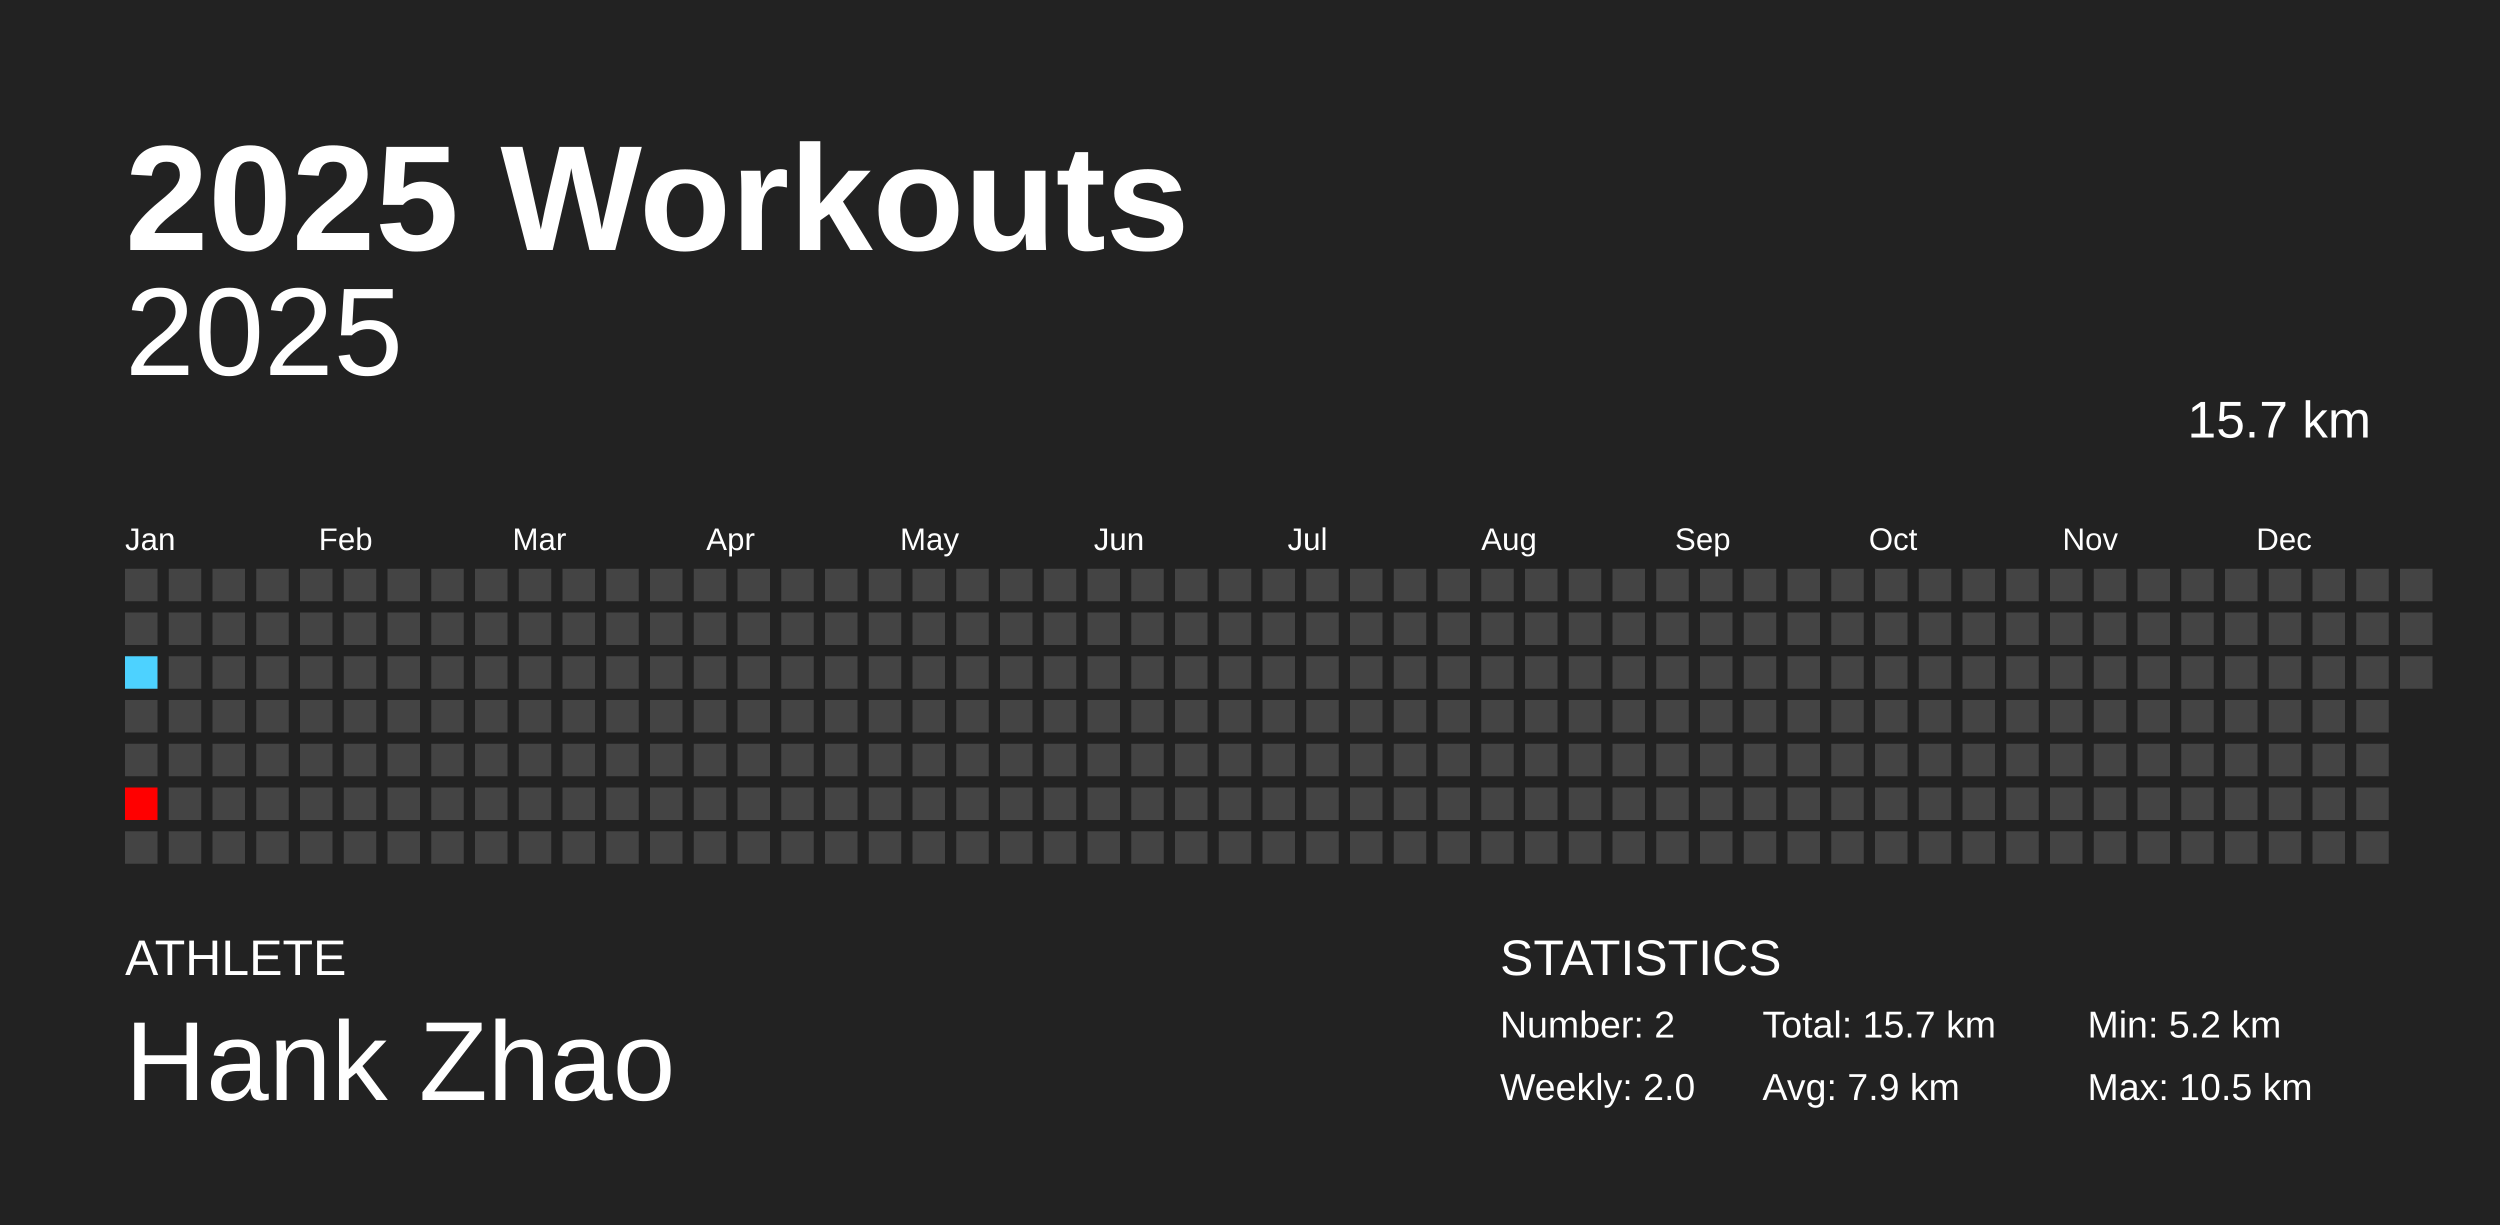
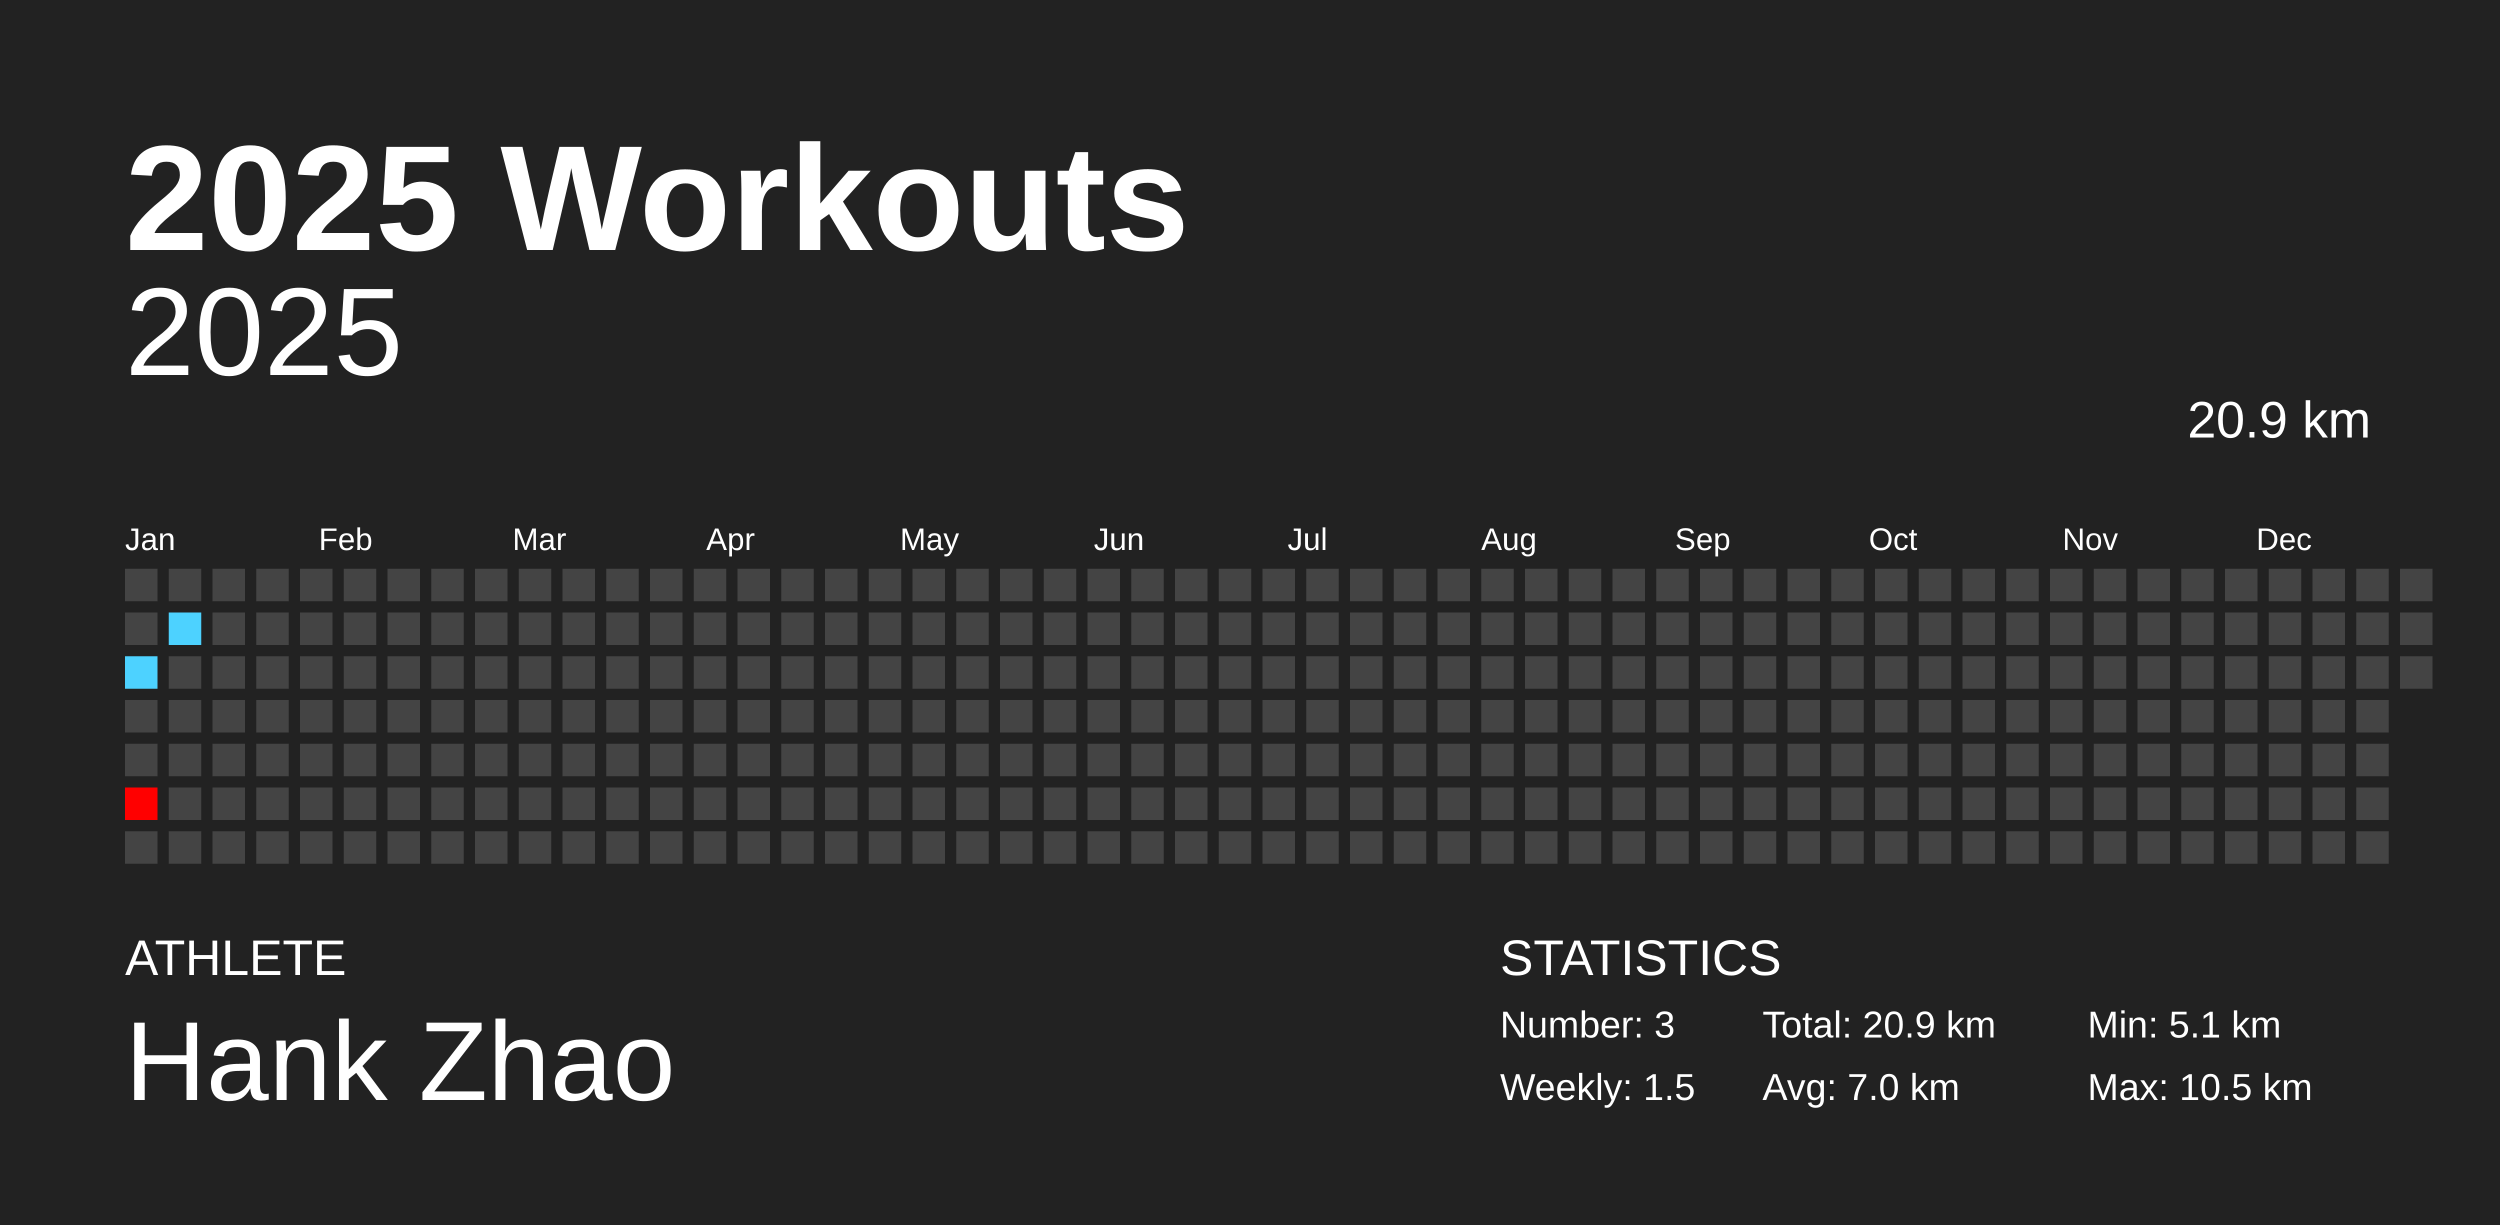
<svg xmlns="http://www.w3.org/2000/svg" baseProfile="full" height="98mm" version="1.1" viewBox="0,0,200,98" width="200mm">
  <defs />
  <rect fill="#222222" height="98" width="200" x="0" y="0" />
  <text fill="#FFFFFF" style="font-size:12px; font-family:Arial; font-weight:bold;" x="10" y="20">2025 Workouts</text>
  <text fill="#FFFFFF" style="font-size:4px; font-family:Arial" x="10" y="78">ATHLETE</text>
  <text fill="#FFFFFF" style="font-size:9px; font-family:Arial" x="10" y="88">Hank Zhao</text>
  <text fill="#FFFFFF" style="font-size:4px; font-family:Arial" x="120" y="78">STATISTICS</text>
-   <text fill="#FFFFFF" style="font-size:3px; font-family:Arial" x="120" y="83">Number: 2</text>
-   <text fill="#FFFFFF" style="font-size:3px; font-family:Arial" x="120" y="88">Weekly: 2.0</text>
-   <text fill="#FFFFFF" style="font-size:3px; font-family:Arial" x="141" y="83">Total: 15.7 km</text>
-   <text fill="#FFFFFF" style="font-size:3px; font-family:Arial" x="141" y="88">Avg: 7.9 km</text>
-   <text fill="#FFFFFF" style="font-size:3px; font-family:Arial" x="167" y="83">Min: 5.2 km</text>
+   <text fill="#FFFFFF" style="font-size:3px; font-family:Arial" x="120" y="83">Number: 3</text>
+   <text fill="#FFFFFF" style="font-size:3px; font-family:Arial" x="120" y="88">Weekly: 1.5</text>
+   <text fill="#FFFFFF" style="font-size:3px; font-family:Arial" x="141" y="83">Total: 20.9 km</text>
+   <text fill="#FFFFFF" style="font-size:3px; font-family:Arial" x="141" y="88">Avg: 7.0 km</text>
+   <text fill="#FFFFFF" style="font-size:3px; font-family:Arial" x="167" y="83">Min: 5.1 km</text>
  <text fill="#FFFFFF" style="font-size:3px; font-family:Arial" x="167" y="88">Max: 10.5 km</text>
  <text alignment-baseline="hanging" fill="#FFFFFF" style="font-size:10.0px; font-family:Arial;" x="10" y="30">2025</text>
-   <text alignment-baseline="hanging" fill="#FFFFFF" style="font-size:4.125px; font-family:Arial;" x="175" y="35">15.7 km</text>
+   <text alignment-baseline="hanging" fill="#FFFFFF" style="font-size:4.125px; font-family:Arial;" x="175" y="35">20.9 km</text>
  <text fill="#FFFFFF" style="font-size:2.5px; font-family:Arial" x="10.0" y="44">Jan</text>
  <text fill="#FFFFFF" style="font-size:2.5px; font-family:Arial" x="25.5" y="44">Feb</text>
  <text fill="#FFFFFF" style="font-size:2.5px; font-family:Arial" x="41.0" y="44">Mar</text>
  <text fill="#FFFFFF" style="font-size:2.5px; font-family:Arial" x="56.5" y="44">Apr</text>
  <text fill="#FFFFFF" style="font-size:2.5px; font-family:Arial" x="72.0" y="44">May</text>
  <text fill="#FFFFFF" style="font-size:2.5px; font-family:Arial" x="87.5" y="44">Jun</text>
  <text fill="#FFFFFF" style="font-size:2.5px; font-family:Arial" x="103.0" y="44">Jul</text>
  <text fill="#FFFFFF" style="font-size:2.5px; font-family:Arial" x="118.5" y="44">Aug</text>
  <text fill="#FFFFFF" style="font-size:2.5px; font-family:Arial" x="134.0" y="44">Sep</text>
  <text fill="#FFFFFF" style="font-size:2.5px; font-family:Arial" x="149.5" y="44">Oct</text>
  <text fill="#FFFFFF" style="font-size:2.5px; font-family:Arial" x="165.0" y="44">Nov</text>
  <text fill="#FFFFFF" style="font-size:2.5px; font-family:Arial" x="180.5" y="44">Dec</text>
  <rect fill="#444444" height="2.6" width="2.6" x="10.0" y="45.5" />
  <rect fill="#444444" height="2.6" width="2.6" x="10.0" y="49.0" />
  <rect fill="#4dd2ff" height="2.6" width="2.6" x="10.0" y="52.5" />
  <rect fill="#444444" height="2.6" width="2.6" x="10.0" y="56.0" />
  <rect fill="#444444" height="2.6" width="2.6" x="10.0" y="59.5" />
  <rect fill="#ff0000" height="2.6" width="2.6" x="10.0" y="63.0" />
  <rect fill="#444444" height="2.6" width="2.6" x="10.0" y="66.5" />
  <rect fill="#444444" height="2.6" width="2.6" x="13.5" y="45.5" />
-   <rect fill="#444444" height="2.6" width="2.6" x="13.5" y="49.0" />
+   <rect fill="#4dd2ff" height="2.6" width="2.6" x="13.5" y="49.0" />
  <rect fill="#444444" height="2.6" width="2.6" x="13.5" y="52.5" />
  <rect fill="#444444" height="2.6" width="2.6" x="13.5" y="56.0" />
  <rect fill="#444444" height="2.6" width="2.6" x="13.5" y="59.5" />
  <rect fill="#444444" height="2.6" width="2.6" x="13.5" y="63.0" />
  <rect fill="#444444" height="2.6" width="2.6" x="13.5" y="66.5" />
  <rect fill="#444444" height="2.6" width="2.6" x="17.0" y="45.5" />
  <rect fill="#444444" height="2.6" width="2.6" x="17.0" y="49.0" />
  <rect fill="#444444" height="2.6" width="2.6" x="17.0" y="52.5" />
  <rect fill="#444444" height="2.6" width="2.6" x="17.0" y="56.0" />
  <rect fill="#444444" height="2.6" width="2.6" x="17.0" y="59.5" />
  <rect fill="#444444" height="2.6" width="2.6" x="17.0" y="63.0" />
  <rect fill="#444444" height="2.6" width="2.6" x="17.0" y="66.5" />
  <rect fill="#444444" height="2.6" width="2.6" x="20.5" y="45.5" />
  <rect fill="#444444" height="2.6" width="2.6" x="20.5" y="49.0" />
  <rect fill="#444444" height="2.6" width="2.6" x="20.5" y="52.5" />
  <rect fill="#444444" height="2.6" width="2.6" x="20.5" y="56.0" />
  <rect fill="#444444" height="2.6" width="2.6" x="20.5" y="59.5" />
  <rect fill="#444444" height="2.6" width="2.6" x="20.5" y="63.0" />
  <rect fill="#444444" height="2.6" width="2.6" x="20.5" y="66.5" />
  <rect fill="#444444" height="2.6" width="2.6" x="24.0" y="45.5" />
  <rect fill="#444444" height="2.6" width="2.6" x="24.0" y="49.0" />
  <rect fill="#444444" height="2.6" width="2.6" x="24.0" y="52.5" />
  <rect fill="#444444" height="2.6" width="2.6" x="24.0" y="56.0" />
  <rect fill="#444444" height="2.6" width="2.6" x="24.0" y="59.5" />
  <rect fill="#444444" height="2.6" width="2.6" x="24.0" y="63.0" />
  <rect fill="#444444" height="2.6" width="2.6" x="24.0" y="66.5" />
  <rect fill="#444444" height="2.6" width="2.6" x="27.5" y="45.5" />
  <rect fill="#444444" height="2.6" width="2.6" x="27.5" y="49.0" />
  <rect fill="#444444" height="2.6" width="2.6" x="27.5" y="52.5" />
  <rect fill="#444444" height="2.6" width="2.6" x="27.5" y="56.0" />
  <rect fill="#444444" height="2.6" width="2.6" x="27.5" y="59.5" />
  <rect fill="#444444" height="2.6" width="2.6" x="27.5" y="63.0" />
  <rect fill="#444444" height="2.6" width="2.6" x="27.5" y="66.5" />
  <rect fill="#444444" height="2.6" width="2.6" x="31.0" y="45.5" />
  <rect fill="#444444" height="2.6" width="2.6" x="31.0" y="49.0" />
  <rect fill="#444444" height="2.6" width="2.6" x="31.0" y="52.5" />
  <rect fill="#444444" height="2.6" width="2.6" x="31.0" y="56.0" />
  <rect fill="#444444" height="2.6" width="2.6" x="31.0" y="59.5" />
  <rect fill="#444444" height="2.6" width="2.6" x="31.0" y="63.0" />
  <rect fill="#444444" height="2.6" width="2.6" x="31.0" y="66.5" />
  <rect fill="#444444" height="2.6" width="2.6" x="34.5" y="45.5" />
  <rect fill="#444444" height="2.6" width="2.6" x="34.5" y="49.0" />
  <rect fill="#444444" height="2.6" width="2.6" x="34.5" y="52.5" />
  <rect fill="#444444" height="2.6" width="2.6" x="34.5" y="56.0" />
  <rect fill="#444444" height="2.6" width="2.6" x="34.5" y="59.5" />
  <rect fill="#444444" height="2.6" width="2.6" x="34.5" y="63.0" />
  <rect fill="#444444" height="2.6" width="2.6" x="34.5" y="66.5" />
  <rect fill="#444444" height="2.6" width="2.6" x="38.0" y="45.5" />
  <rect fill="#444444" height="2.6" width="2.6" x="38.0" y="49.0" />
  <rect fill="#444444" height="2.6" width="2.6" x="38.0" y="52.5" />
  <rect fill="#444444" height="2.6" width="2.6" x="38.0" y="56.0" />
  <rect fill="#444444" height="2.6" width="2.6" x="38.0" y="59.5" />
  <rect fill="#444444" height="2.6" width="2.6" x="38.0" y="63.0" />
  <rect fill="#444444" height="2.6" width="2.6" x="38.0" y="66.5" />
  <rect fill="#444444" height="2.6" width="2.6" x="41.5" y="45.5" />
  <rect fill="#444444" height="2.6" width="2.6" x="41.5" y="49.0" />
  <rect fill="#444444" height="2.6" width="2.6" x="41.5" y="52.5" />
  <rect fill="#444444" height="2.6" width="2.6" x="41.5" y="56.0" />
  <rect fill="#444444" height="2.6" width="2.6" x="41.5" y="59.5" />
  <rect fill="#444444" height="2.6" width="2.6" x="41.5" y="63.0" />
  <rect fill="#444444" height="2.6" width="2.6" x="41.5" y="66.5" />
  <rect fill="#444444" height="2.6" width="2.6" x="45.0" y="45.5" />
  <rect fill="#444444" height="2.6" width="2.6" x="45.0" y="49.0" />
  <rect fill="#444444" height="2.6" width="2.6" x="45.0" y="52.5" />
  <rect fill="#444444" height="2.6" width="2.6" x="45.0" y="56.0" />
  <rect fill="#444444" height="2.6" width="2.6" x="45.0" y="59.5" />
  <rect fill="#444444" height="2.6" width="2.6" x="45.0" y="63.0" />
  <rect fill="#444444" height="2.6" width="2.6" x="45.0" y="66.5" />
  <rect fill="#444444" height="2.6" width="2.6" x="48.5" y="45.5" />
  <rect fill="#444444" height="2.6" width="2.6" x="48.5" y="49.0" />
  <rect fill="#444444" height="2.6" width="2.6" x="48.5" y="52.5" />
  <rect fill="#444444" height="2.6" width="2.6" x="48.5" y="56.0" />
  <rect fill="#444444" height="2.6" width="2.6" x="48.5" y="59.5" />
  <rect fill="#444444" height="2.6" width="2.6" x="48.5" y="63.0" />
  <rect fill="#444444" height="2.6" width="2.6" x="48.5" y="66.5" />
  <rect fill="#444444" height="2.6" width="2.6" x="52.0" y="45.5" />
  <rect fill="#444444" height="2.6" width="2.6" x="52.0" y="49.0" />
  <rect fill="#444444" height="2.6" width="2.6" x="52.0" y="52.5" />
  <rect fill="#444444" height="2.6" width="2.6" x="52.0" y="56.0" />
  <rect fill="#444444" height="2.6" width="2.6" x="52.0" y="59.5" />
  <rect fill="#444444" height="2.6" width="2.6" x="52.0" y="63.0" />
  <rect fill="#444444" height="2.6" width="2.6" x="52.0" y="66.5" />
  <rect fill="#444444" height="2.6" width="2.6" x="55.5" y="45.5" />
  <rect fill="#444444" height="2.6" width="2.6" x="55.5" y="49.0" />
  <rect fill="#444444" height="2.6" width="2.6" x="55.5" y="52.5" />
  <rect fill="#444444" height="2.6" width="2.6" x="55.5" y="56.0" />
  <rect fill="#444444" height="2.6" width="2.6" x="55.5" y="59.5" />
  <rect fill="#444444" height="2.6" width="2.6" x="55.5" y="63.0" />
  <rect fill="#444444" height="2.6" width="2.6" x="55.5" y="66.5" />
  <rect fill="#444444" height="2.6" width="2.6" x="59.0" y="45.5" />
  <rect fill="#444444" height="2.6" width="2.6" x="59.0" y="49.0" />
  <rect fill="#444444" height="2.6" width="2.6" x="59.0" y="52.5" />
  <rect fill="#444444" height="2.6" width="2.6" x="59.0" y="56.0" />
  <rect fill="#444444" height="2.6" width="2.6" x="59.0" y="59.5" />
  <rect fill="#444444" height="2.6" width="2.6" x="59.0" y="63.0" />
  <rect fill="#444444" height="2.6" width="2.6" x="59.0" y="66.5" />
  <rect fill="#444444" height="2.6" width="2.6" x="62.5" y="45.5" />
  <rect fill="#444444" height="2.6" width="2.6" x="62.5" y="49.0" />
  <rect fill="#444444" height="2.6" width="2.6" x="62.5" y="52.5" />
  <rect fill="#444444" height="2.6" width="2.6" x="62.5" y="56.0" />
  <rect fill="#444444" height="2.6" width="2.6" x="62.5" y="59.5" />
  <rect fill="#444444" height="2.6" width="2.6" x="62.5" y="63.0" />
  <rect fill="#444444" height="2.6" width="2.6" x="62.5" y="66.5" />
  <rect fill="#444444" height="2.6" width="2.6" x="66.0" y="45.5" />
  <rect fill="#444444" height="2.6" width="2.6" x="66.0" y="49.0" />
  <rect fill="#444444" height="2.6" width="2.6" x="66.0" y="52.5" />
  <rect fill="#444444" height="2.6" width="2.6" x="66.0" y="56.0" />
  <rect fill="#444444" height="2.6" width="2.6" x="66.0" y="59.5" />
  <rect fill="#444444" height="2.6" width="2.6" x="66.0" y="63.0" />
  <rect fill="#444444" height="2.6" width="2.6" x="66.0" y="66.5" />
  <rect fill="#444444" height="2.6" width="2.6" x="69.5" y="45.5" />
  <rect fill="#444444" height="2.6" width="2.6" x="69.5" y="49.0" />
  <rect fill="#444444" height="2.6" width="2.6" x="69.5" y="52.5" />
  <rect fill="#444444" height="2.6" width="2.6" x="69.5" y="56.0" />
  <rect fill="#444444" height="2.6" width="2.6" x="69.5" y="59.5" />
  <rect fill="#444444" height="2.6" width="2.6" x="69.5" y="63.0" />
  <rect fill="#444444" height="2.6" width="2.6" x="69.5" y="66.5" />
  <rect fill="#444444" height="2.6" width="2.6" x="73.0" y="45.5" />
  <rect fill="#444444" height="2.6" width="2.6" x="73.0" y="49.0" />
  <rect fill="#444444" height="2.6" width="2.6" x="73.0" y="52.5" />
  <rect fill="#444444" height="2.6" width="2.6" x="73.0" y="56.0" />
  <rect fill="#444444" height="2.6" width="2.6" x="73.0" y="59.5" />
  <rect fill="#444444" height="2.6" width="2.6" x="73.0" y="63.0" />
  <rect fill="#444444" height="2.6" width="2.6" x="73.0" y="66.5" />
  <rect fill="#444444" height="2.6" width="2.6" x="76.5" y="45.5" />
  <rect fill="#444444" height="2.6" width="2.6" x="76.5" y="49.0" />
  <rect fill="#444444" height="2.6" width="2.6" x="76.5" y="52.5" />
  <rect fill="#444444" height="2.6" width="2.6" x="76.5" y="56.0" />
  <rect fill="#444444" height="2.6" width="2.6" x="76.5" y="59.5" />
  <rect fill="#444444" height="2.6" width="2.6" x="76.5" y="63.0" />
  <rect fill="#444444" height="2.6" width="2.6" x="76.5" y="66.5" />
  <rect fill="#444444" height="2.6" width="2.6" x="80.0" y="45.5" />
  <rect fill="#444444" height="2.6" width="2.6" x="80.0" y="49.0" />
  <rect fill="#444444" height="2.6" width="2.6" x="80.0" y="52.5" />
  <rect fill="#444444" height="2.6" width="2.6" x="80.0" y="56.0" />
  <rect fill="#444444" height="2.6" width="2.6" x="80.0" y="59.5" />
  <rect fill="#444444" height="2.6" width="2.6" x="80.0" y="63.0" />
  <rect fill="#444444" height="2.6" width="2.6" x="80.0" y="66.5" />
  <rect fill="#444444" height="2.6" width="2.6" x="83.5" y="45.5" />
  <rect fill="#444444" height="2.6" width="2.6" x="83.5" y="49.0" />
  <rect fill="#444444" height="2.6" width="2.6" x="83.5" y="52.5" />
  <rect fill="#444444" height="2.6" width="2.6" x="83.5" y="56.0" />
  <rect fill="#444444" height="2.6" width="2.6" x="83.5" y="59.5" />
  <rect fill="#444444" height="2.6" width="2.6" x="83.5" y="63.0" />
  <rect fill="#444444" height="2.6" width="2.6" x="83.5" y="66.5" />
  <rect fill="#444444" height="2.6" width="2.6" x="87.0" y="45.5" />
  <rect fill="#444444" height="2.6" width="2.6" x="87.0" y="49.0" />
  <rect fill="#444444" height="2.6" width="2.6" x="87.0" y="52.5" />
  <rect fill="#444444" height="2.6" width="2.6" x="87.0" y="56.0" />
  <rect fill="#444444" height="2.6" width="2.6" x="87.0" y="59.5" />
  <rect fill="#444444" height="2.6" width="2.6" x="87.0" y="63.0" />
  <rect fill="#444444" height="2.6" width="2.6" x="87.0" y="66.5" />
  <rect fill="#444444" height="2.6" width="2.6" x="90.5" y="45.5" />
  <rect fill="#444444" height="2.6" width="2.6" x="90.5" y="49.0" />
  <rect fill="#444444" height="2.6" width="2.6" x="90.5" y="52.5" />
  <rect fill="#444444" height="2.6" width="2.6" x="90.5" y="56.0" />
  <rect fill="#444444" height="2.6" width="2.6" x="90.5" y="59.5" />
  <rect fill="#444444" height="2.6" width="2.6" x="90.5" y="63.0" />
  <rect fill="#444444" height="2.6" width="2.6" x="90.5" y="66.5" />
  <rect fill="#444444" height="2.6" width="2.6" x="94.0" y="45.5" />
  <rect fill="#444444" height="2.6" width="2.6" x="94.0" y="49.0" />
  <rect fill="#444444" height="2.6" width="2.6" x="94.0" y="52.5" />
  <rect fill="#444444" height="2.6" width="2.6" x="94.0" y="56.0" />
  <rect fill="#444444" height="2.6" width="2.6" x="94.0" y="59.5" />
  <rect fill="#444444" height="2.6" width="2.6" x="94.0" y="63.0" />
  <rect fill="#444444" height="2.6" width="2.6" x="94.0" y="66.5" />
  <rect fill="#444444" height="2.6" width="2.6" x="97.5" y="45.5" />
  <rect fill="#444444" height="2.6" width="2.6" x="97.5" y="49.0" />
  <rect fill="#444444" height="2.6" width="2.6" x="97.5" y="52.5" />
  <rect fill="#444444" height="2.6" width="2.6" x="97.5" y="56.0" />
  <rect fill="#444444" height="2.6" width="2.6" x="97.5" y="59.5" />
  <rect fill="#444444" height="2.6" width="2.6" x="97.5" y="63.0" />
  <rect fill="#444444" height="2.6" width="2.6" x="97.5" y="66.5" />
  <rect fill="#444444" height="2.6" width="2.6" x="101.0" y="45.5" />
  <rect fill="#444444" height="2.6" width="2.6" x="101.0" y="49.0" />
  <rect fill="#444444" height="2.6" width="2.6" x="101.0" y="52.5" />
  <rect fill="#444444" height="2.6" width="2.6" x="101.0" y="56.0" />
  <rect fill="#444444" height="2.6" width="2.6" x="101.0" y="59.5" />
  <rect fill="#444444" height="2.6" width="2.6" x="101.0" y="63.0" />
  <rect fill="#444444" height="2.6" width="2.6" x="101.0" y="66.5" />
  <rect fill="#444444" height="2.6" width="2.6" x="104.5" y="45.5" />
  <rect fill="#444444" height="2.6" width="2.6" x="104.5" y="49.0" />
  <rect fill="#444444" height="2.6" width="2.6" x="104.5" y="52.5" />
  <rect fill="#444444" height="2.6" width="2.6" x="104.5" y="56.0" />
  <rect fill="#444444" height="2.6" width="2.6" x="104.5" y="59.5" />
  <rect fill="#444444" height="2.6" width="2.6" x="104.5" y="63.0" />
  <rect fill="#444444" height="2.6" width="2.6" x="104.5" y="66.5" />
  <rect fill="#444444" height="2.6" width="2.6" x="108.0" y="45.5" />
  <rect fill="#444444" height="2.6" width="2.6" x="108.0" y="49.0" />
  <rect fill="#444444" height="2.6" width="2.6" x="108.0" y="52.5" />
  <rect fill="#444444" height="2.6" width="2.6" x="108.0" y="56.0" />
  <rect fill="#444444" height="2.6" width="2.6" x="108.0" y="59.5" />
  <rect fill="#444444" height="2.6" width="2.6" x="108.0" y="63.0" />
  <rect fill="#444444" height="2.6" width="2.6" x="108.0" y="66.5" />
  <rect fill="#444444" height="2.6" width="2.6" x="111.5" y="45.5" />
  <rect fill="#444444" height="2.6" width="2.6" x="111.5" y="49.0" />
  <rect fill="#444444" height="2.6" width="2.6" x="111.5" y="52.5" />
  <rect fill="#444444" height="2.6" width="2.6" x="111.5" y="56.0" />
  <rect fill="#444444" height="2.6" width="2.6" x="111.5" y="59.5" />
  <rect fill="#444444" height="2.6" width="2.6" x="111.5" y="63.0" />
  <rect fill="#444444" height="2.6" width="2.6" x="111.5" y="66.5" />
  <rect fill="#444444" height="2.6" width="2.6" x="115.0" y="45.5" />
  <rect fill="#444444" height="2.6" width="2.6" x="115.0" y="49.0" />
  <rect fill="#444444" height="2.6" width="2.6" x="115.0" y="52.5" />
  <rect fill="#444444" height="2.6" width="2.6" x="115.0" y="56.0" />
  <rect fill="#444444" height="2.6" width="2.6" x="115.0" y="59.5" />
  <rect fill="#444444" height="2.6" width="2.6" x="115.0" y="63.0" />
  <rect fill="#444444" height="2.6" width="2.6" x="115.0" y="66.5" />
  <rect fill="#444444" height="2.6" width="2.6" x="118.5" y="45.5" />
  <rect fill="#444444" height="2.6" width="2.6" x="118.5" y="49.0" />
  <rect fill="#444444" height="2.6" width="2.6" x="118.5" y="52.5" />
  <rect fill="#444444" height="2.6" width="2.6" x="118.5" y="56.0" />
  <rect fill="#444444" height="2.6" width="2.6" x="118.5" y="59.5" />
  <rect fill="#444444" height="2.6" width="2.6" x="118.5" y="63.0" />
  <rect fill="#444444" height="2.6" width="2.6" x="118.5" y="66.5" />
  <rect fill="#444444" height="2.6" width="2.6" x="122.0" y="45.5" />
  <rect fill="#444444" height="2.6" width="2.6" x="122.0" y="49.0" />
  <rect fill="#444444" height="2.6" width="2.6" x="122.0" y="52.5" />
  <rect fill="#444444" height="2.6" width="2.6" x="122.0" y="56.0" />
  <rect fill="#444444" height="2.6" width="2.6" x="122.0" y="59.5" />
  <rect fill="#444444" height="2.6" width="2.6" x="122.0" y="63.0" />
  <rect fill="#444444" height="2.6" width="2.6" x="122.0" y="66.5" />
  <rect fill="#444444" height="2.6" width="2.6" x="125.5" y="45.5" />
  <rect fill="#444444" height="2.6" width="2.6" x="125.5" y="49.0" />
  <rect fill="#444444" height="2.6" width="2.6" x="125.5" y="52.5" />
  <rect fill="#444444" height="2.6" width="2.6" x="125.5" y="56.0" />
  <rect fill="#444444" height="2.6" width="2.6" x="125.5" y="59.5" />
  <rect fill="#444444" height="2.6" width="2.6" x="125.5" y="63.0" />
  <rect fill="#444444" height="2.6" width="2.6" x="125.5" y="66.5" />
  <rect fill="#444444" height="2.6" width="2.6" x="129.0" y="45.5" />
  <rect fill="#444444" height="2.6" width="2.6" x="129.0" y="49.0" />
  <rect fill="#444444" height="2.6" width="2.6" x="129.0" y="52.5" />
  <rect fill="#444444" height="2.6" width="2.6" x="129.0" y="56.0" />
  <rect fill="#444444" height="2.6" width="2.6" x="129.0" y="59.5" />
  <rect fill="#444444" height="2.6" width="2.6" x="129.0" y="63.0" />
  <rect fill="#444444" height="2.6" width="2.6" x="129.0" y="66.5" />
  <rect fill="#444444" height="2.6" width="2.6" x="132.5" y="45.5" />
  <rect fill="#444444" height="2.6" width="2.6" x="132.5" y="49.0" />
  <rect fill="#444444" height="2.6" width="2.6" x="132.5" y="52.5" />
  <rect fill="#444444" height="2.6" width="2.6" x="132.5" y="56.0" />
  <rect fill="#444444" height="2.6" width="2.6" x="132.5" y="59.5" />
  <rect fill="#444444" height="2.6" width="2.6" x="132.5" y="63.0" />
  <rect fill="#444444" height="2.6" width="2.6" x="132.5" y="66.5" />
  <rect fill="#444444" height="2.6" width="2.6" x="136.0" y="45.5" />
  <rect fill="#444444" height="2.6" width="2.6" x="136.0" y="49.0" />
  <rect fill="#444444" height="2.6" width="2.6" x="136.0" y="52.5" />
  <rect fill="#444444" height="2.6" width="2.6" x="136.0" y="56.0" />
  <rect fill="#444444" height="2.6" width="2.6" x="136.0" y="59.5" />
  <rect fill="#444444" height="2.6" width="2.6" x="136.0" y="63.0" />
  <rect fill="#444444" height="2.6" width="2.6" x="136.0" y="66.5" />
  <rect fill="#444444" height="2.6" width="2.6" x="139.5" y="45.5" />
  <rect fill="#444444" height="2.6" width="2.6" x="139.5" y="49.0" />
  <rect fill="#444444" height="2.6" width="2.6" x="139.5" y="52.5" />
  <rect fill="#444444" height="2.6" width="2.6" x="139.5" y="56.0" />
  <rect fill="#444444" height="2.6" width="2.6" x="139.5" y="59.5" />
  <rect fill="#444444" height="2.6" width="2.6" x="139.5" y="63.0" />
  <rect fill="#444444" height="2.6" width="2.6" x="139.5" y="66.5" />
  <rect fill="#444444" height="2.6" width="2.6" x="143.0" y="45.5" />
  <rect fill="#444444" height="2.6" width="2.6" x="143.0" y="49.0" />
  <rect fill="#444444" height="2.6" width="2.6" x="143.0" y="52.5" />
  <rect fill="#444444" height="2.6" width="2.6" x="143.0" y="56.0" />
  <rect fill="#444444" height="2.6" width="2.6" x="143.0" y="59.5" />
  <rect fill="#444444" height="2.6" width="2.6" x="143.0" y="63.0" />
  <rect fill="#444444" height="2.6" width="2.6" x="143.0" y="66.5" />
  <rect fill="#444444" height="2.6" width="2.6" x="146.5" y="45.5" />
  <rect fill="#444444" height="2.6" width="2.6" x="146.5" y="49.0" />
  <rect fill="#444444" height="2.6" width="2.6" x="146.5" y="52.5" />
  <rect fill="#444444" height="2.6" width="2.6" x="146.5" y="56.0" />
  <rect fill="#444444" height="2.6" width="2.6" x="146.5" y="59.5" />
  <rect fill="#444444" height="2.6" width="2.6" x="146.5" y="63.0" />
  <rect fill="#444444" height="2.6" width="2.6" x="146.5" y="66.5" />
  <rect fill="#444444" height="2.6" width="2.6" x="150.0" y="45.5" />
  <rect fill="#444444" height="2.6" width="2.6" x="150.0" y="49.0" />
  <rect fill="#444444" height="2.6" width="2.6" x="150.0" y="52.5" />
  <rect fill="#444444" height="2.6" width="2.6" x="150.0" y="56.0" />
  <rect fill="#444444" height="2.6" width="2.6" x="150.0" y="59.5" />
  <rect fill="#444444" height="2.6" width="2.6" x="150.0" y="63.0" />
  <rect fill="#444444" height="2.6" width="2.6" x="150.0" y="66.5" />
  <rect fill="#444444" height="2.6" width="2.6" x="153.5" y="45.5" />
  <rect fill="#444444" height="2.6" width="2.6" x="153.5" y="49.0" />
  <rect fill="#444444" height="2.6" width="2.6" x="153.5" y="52.5" />
  <rect fill="#444444" height="2.6" width="2.6" x="153.5" y="56.0" />
  <rect fill="#444444" height="2.6" width="2.6" x="153.5" y="59.5" />
  <rect fill="#444444" height="2.6" width="2.6" x="153.5" y="63.0" />
  <rect fill="#444444" height="2.6" width="2.6" x="153.5" y="66.5" />
  <rect fill="#444444" height="2.6" width="2.6" x="157.0" y="45.5" />
  <rect fill="#444444" height="2.6" width="2.6" x="157.0" y="49.0" />
  <rect fill="#444444" height="2.6" width="2.6" x="157.0" y="52.5" />
  <rect fill="#444444" height="2.6" width="2.6" x="157.0" y="56.0" />
  <rect fill="#444444" height="2.6" width="2.6" x="157.0" y="59.5" />
  <rect fill="#444444" height="2.6" width="2.6" x="157.0" y="63.0" />
  <rect fill="#444444" height="2.6" width="2.6" x="157.0" y="66.5" />
  <rect fill="#444444" height="2.6" width="2.6" x="160.5" y="45.5" />
  <rect fill="#444444" height="2.6" width="2.6" x="160.5" y="49.0" />
  <rect fill="#444444" height="2.6" width="2.6" x="160.5" y="52.5" />
  <rect fill="#444444" height="2.6" width="2.6" x="160.5" y="56.0" />
  <rect fill="#444444" height="2.6" width="2.6" x="160.5" y="59.5" />
  <rect fill="#444444" height="2.6" width="2.6" x="160.5" y="63.0" />
  <rect fill="#444444" height="2.6" width="2.6" x="160.5" y="66.5" />
  <rect fill="#444444" height="2.6" width="2.6" x="164.0" y="45.5" />
  <rect fill="#444444" height="2.6" width="2.6" x="164.0" y="49.0" />
  <rect fill="#444444" height="2.6" width="2.6" x="164.0" y="52.5" />
  <rect fill="#444444" height="2.6" width="2.6" x="164.0" y="56.0" />
  <rect fill="#444444" height="2.6" width="2.6" x="164.0" y="59.5" />
  <rect fill="#444444" height="2.6" width="2.6" x="164.0" y="63.0" />
  <rect fill="#444444" height="2.6" width="2.6" x="164.0" y="66.5" />
  <rect fill="#444444" height="2.6" width="2.6" x="167.5" y="45.5" />
  <rect fill="#444444" height="2.6" width="2.6" x="167.5" y="49.0" />
  <rect fill="#444444" height="2.6" width="2.6" x="167.5" y="52.5" />
  <rect fill="#444444" height="2.6" width="2.6" x="167.5" y="56.0" />
  <rect fill="#444444" height="2.6" width="2.6" x="167.5" y="59.5" />
  <rect fill="#444444" height="2.6" width="2.6" x="167.5" y="63.0" />
  <rect fill="#444444" height="2.6" width="2.6" x="167.5" y="66.5" />
  <rect fill="#444444" height="2.6" width="2.6" x="171.0" y="45.5" />
  <rect fill="#444444" height="2.6" width="2.6" x="171.0" y="49.0" />
  <rect fill="#444444" height="2.6" width="2.6" x="171.0" y="52.5" />
  <rect fill="#444444" height="2.6" width="2.6" x="171.0" y="56.0" />
  <rect fill="#444444" height="2.6" width="2.6" x="171.0" y="59.5" />
  <rect fill="#444444" height="2.6" width="2.6" x="171.0" y="63.0" />
  <rect fill="#444444" height="2.6" width="2.6" x="171.0" y="66.5" />
  <rect fill="#444444" height="2.6" width="2.6" x="174.5" y="45.5" />
  <rect fill="#444444" height="2.6" width="2.6" x="174.5" y="49.0" />
  <rect fill="#444444" height="2.6" width="2.6" x="174.5" y="52.5" />
  <rect fill="#444444" height="2.6" width="2.6" x="174.5" y="56.0" />
  <rect fill="#444444" height="2.6" width="2.6" x="174.5" y="59.5" />
  <rect fill="#444444" height="2.6" width="2.6" x="174.5" y="63.0" />
  <rect fill="#444444" height="2.6" width="2.6" x="174.5" y="66.5" />
  <rect fill="#444444" height="2.6" width="2.6" x="178.0" y="45.5" />
  <rect fill="#444444" height="2.6" width="2.6" x="178.0" y="49.0" />
  <rect fill="#444444" height="2.6" width="2.6" x="178.0" y="52.5" />
  <rect fill="#444444" height="2.6" width="2.6" x="178.0" y="56.0" />
  <rect fill="#444444" height="2.6" width="2.6" x="178.0" y="59.5" />
  <rect fill="#444444" height="2.6" width="2.6" x="178.0" y="63.0" />
  <rect fill="#444444" height="2.6" width="2.6" x="178.0" y="66.5" />
  <rect fill="#444444" height="2.6" width="2.6" x="181.5" y="45.5" />
  <rect fill="#444444" height="2.6" width="2.6" x="181.5" y="49.0" />
  <rect fill="#444444" height="2.6" width="2.6" x="181.5" y="52.5" />
  <rect fill="#444444" height="2.6" width="2.6" x="181.5" y="56.0" />
  <rect fill="#444444" height="2.6" width="2.6" x="181.5" y="59.5" />
  <rect fill="#444444" height="2.6" width="2.6" x="181.5" y="63.0" />
  <rect fill="#444444" height="2.6" width="2.6" x="181.5" y="66.5" />
  <rect fill="#444444" height="2.6" width="2.6" x="185.0" y="45.5" />
  <rect fill="#444444" height="2.6" width="2.6" x="185.0" y="49.0" />
  <rect fill="#444444" height="2.6" width="2.6" x="185.0" y="52.5" />
  <rect fill="#444444" height="2.6" width="2.6" x="185.0" y="56.0" />
  <rect fill="#444444" height="2.6" width="2.6" x="185.0" y="59.5" />
  <rect fill="#444444" height="2.6" width="2.6" x="185.0" y="63.0" />
  <rect fill="#444444" height="2.6" width="2.6" x="185.0" y="66.5" />
  <rect fill="#444444" height="2.6" width="2.6" x="188.5" y="45.5" />
  <rect fill="#444444" height="2.6" width="2.6" x="188.5" y="49.0" />
  <rect fill="#444444" height="2.6" width="2.6" x="188.5" y="52.5" />
  <rect fill="#444444" height="2.6" width="2.6" x="188.5" y="56.0" />
  <rect fill="#444444" height="2.6" width="2.6" x="188.5" y="59.5" />
  <rect fill="#444444" height="2.6" width="2.6" x="188.5" y="63.0" />
  <rect fill="#444444" height="2.6" width="2.6" x="188.5" y="66.5" />
  <rect fill="#444444" height="2.6" width="2.6" x="192.0" y="45.5" />
  <rect fill="#444444" height="2.6" width="2.6" x="192.0" y="49.0" />
  <rect fill="#444444" height="2.6" width="2.6" x="192.0" y="52.5" />
</svg>
